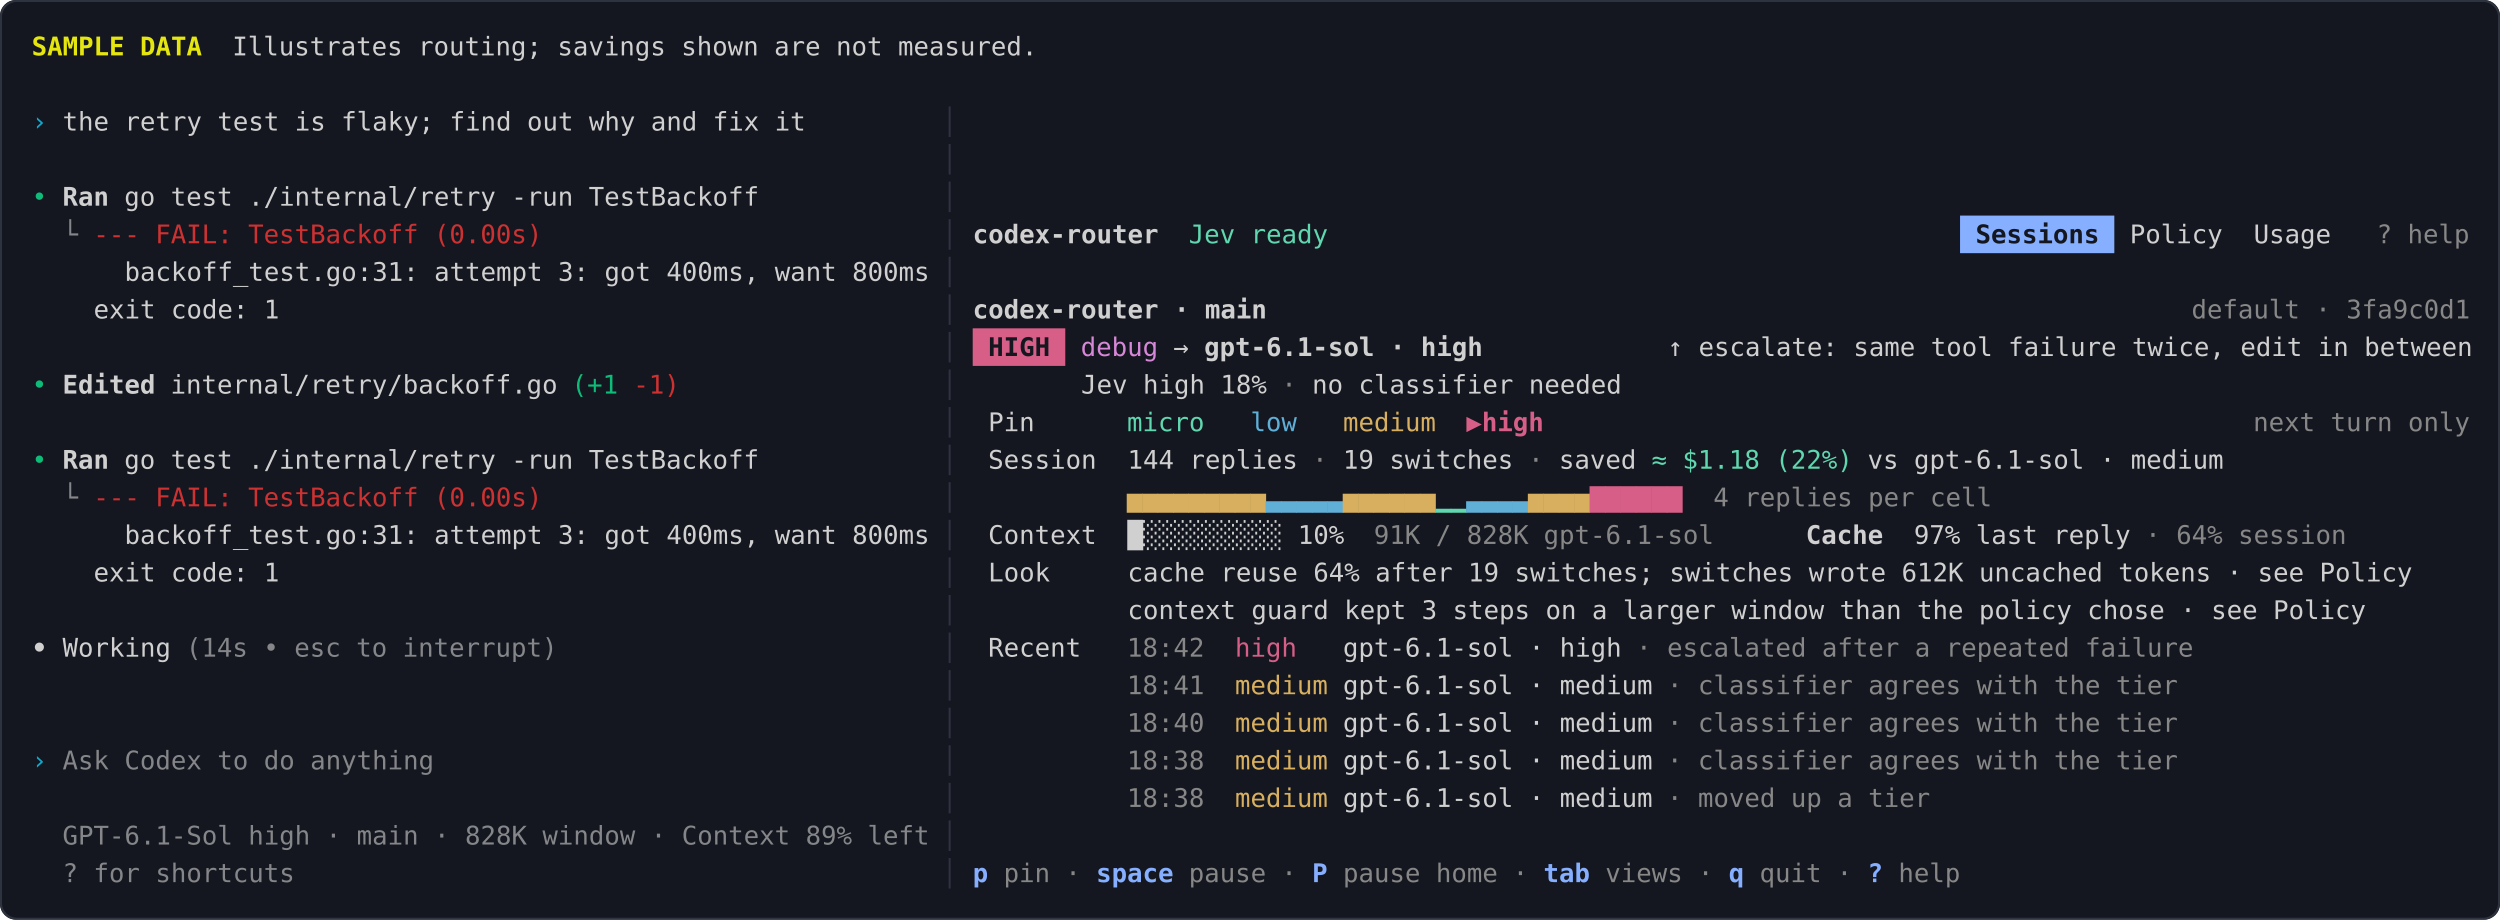
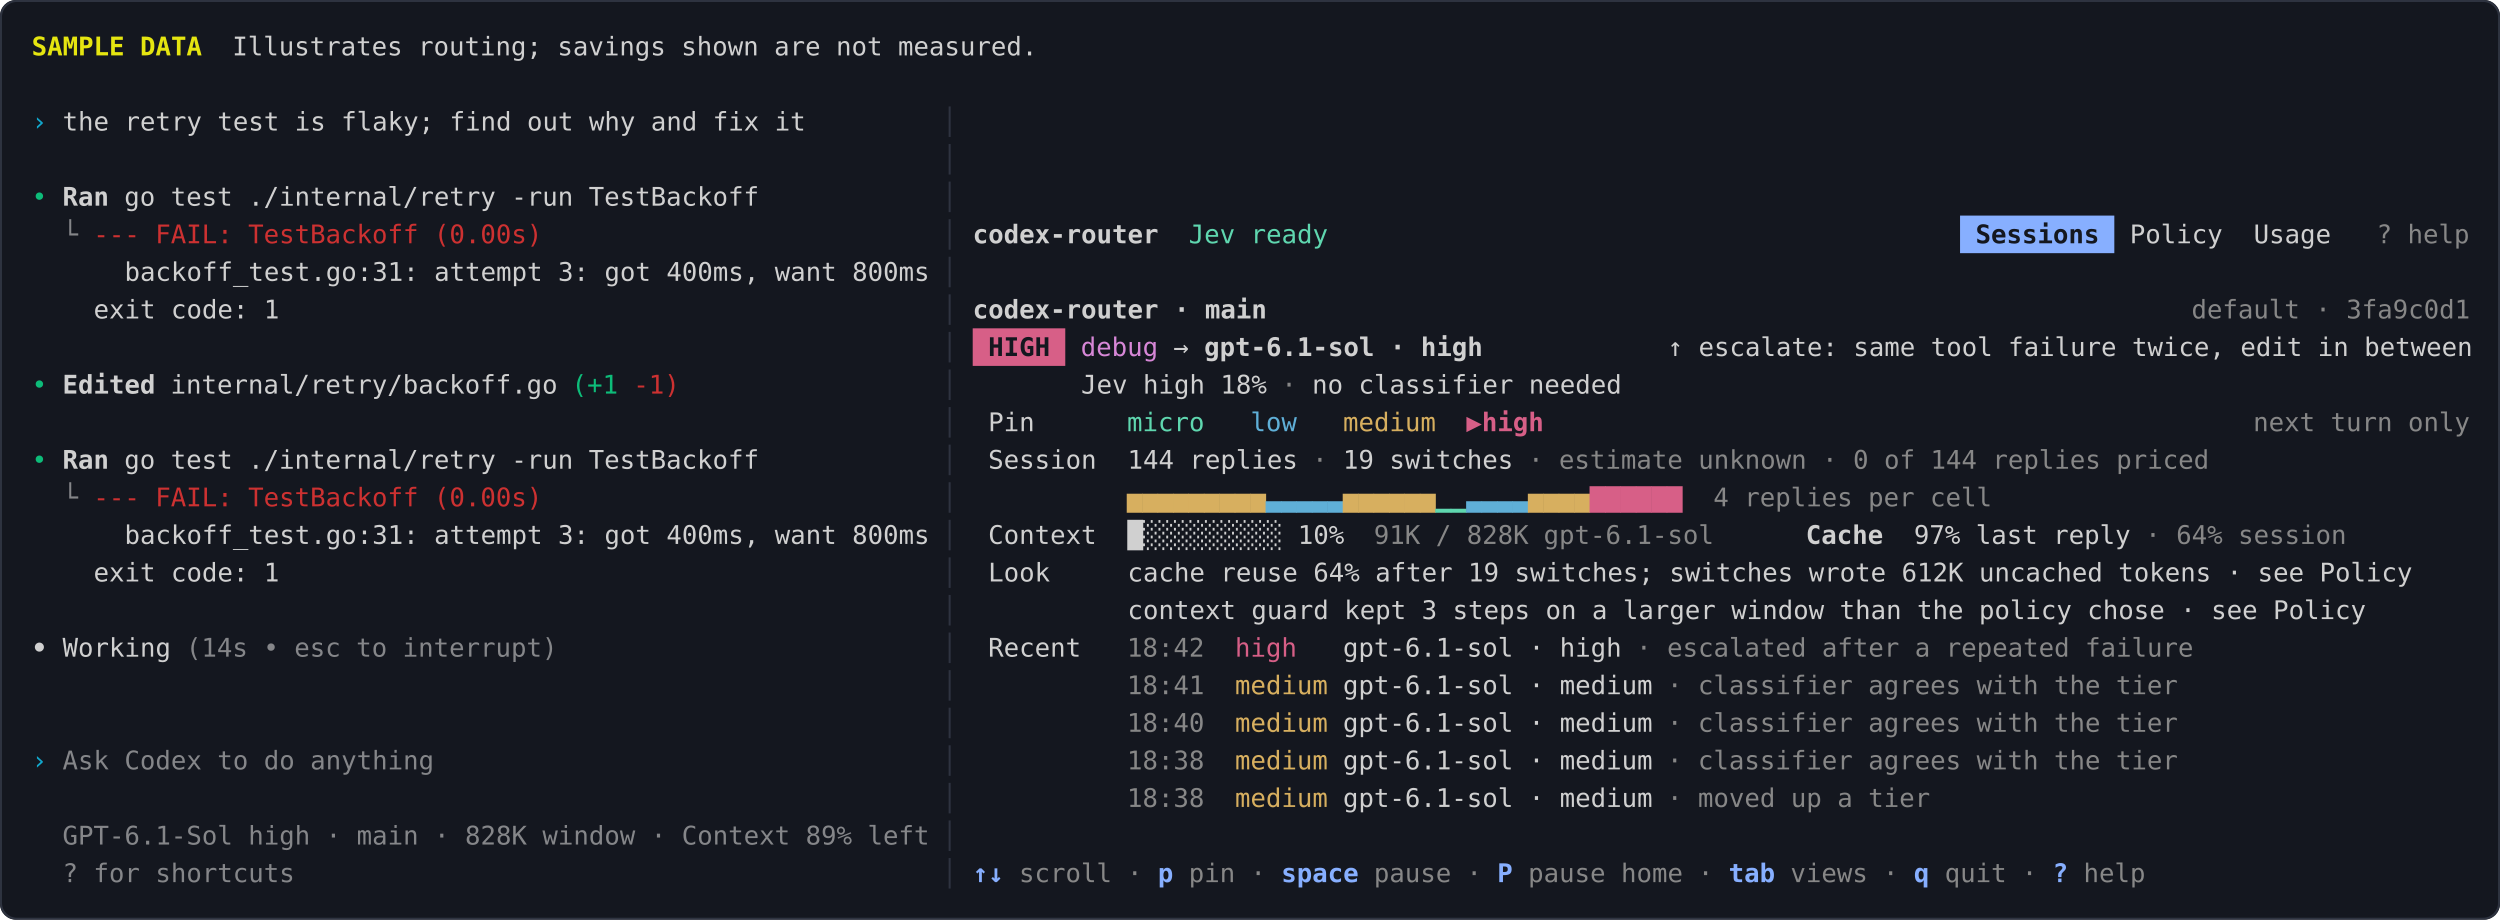
<svg xmlns="http://www.w3.org/2000/svg" viewBox="0 0 1264 465" width="1264" height="465" role="img" aria-labelledby="title desc">
  <style>text { font-family: ui-monospace, SFMono-Regular, Menlo, Consolas, 'DejaVu Sans Mono', monospace; font-size: 13px; }</style>
  <rect width="1264" height="465" rx="8" fill="#14171f" />
  <rect x="0.5" y="0.5" width="1263" height="464" rx="8" fill="none" stroke="#2e3340" />
  <text x="16.0" y="28.0" fill="#e5e510" font-weight="700" xml:space="preserve">SAMPLE DATA</text>
  <text x="101.8" y="28.0" fill="#d0d0d0" xml:space="preserve">  Illustrates routing; savings shown are not measured.</text>
  <text x="16.0" y="66.0" fill="#11a8cd" xml:space="preserve">›</text>
  <text x="23.8" y="66.0" fill="#d0d0d0" xml:space="preserve"> the retry test is flaky; find out why and fix it</text>
  <text x="468.4" y="66.0" fill="#2e3340" xml:space="preserve"> │ </text>
  <text x="468.4" y="85.0" fill="#2e3340" xml:space="preserve"> │ </text>
  <text x="16.0" y="104.0" fill="#0dbc79" xml:space="preserve">•</text>
  <text x="31.6" y="104.0" fill="#d0d0d0" font-weight="700" xml:space="preserve">Ran</text>
  <text x="55.0" y="104.0" fill="#d0d0d0" xml:space="preserve"> go test ./internal/retry -run TestBackoff</text>
  <text x="468.4" y="104.0" fill="#2e3340" xml:space="preserve"> │ </text>
  <text x="31.6" y="123.0" fill="#d0d0d0" opacity="0.6" xml:space="preserve">└</text>
  <text x="47.2" y="123.0" fill="#cd3131" xml:space="preserve">--- FAIL: TestBackoff (0.00s)</text>
  <text x="468.4" y="123.0" fill="#2e3340" xml:space="preserve"> │ </text>
  <text x="491.8" y="123.0" fill="#d0d0d0" font-weight="700" xml:space="preserve">codex-router</text>
  <text x="601.0" y="123.0" fill="#5fd7af" xml:space="preserve">Jev ready</text>
  <rect x="991.0" y="109.0" width="78.0" height="19" fill="#87afff" />
  <text x="991.0" y="123.0" fill="#14171f" font-weight="700" xml:space="preserve"> Sessions </text>
  <text x="1069.0" y="123.0" fill="#d0d0d0" xml:space="preserve"> Policy  Usage   </text>
  <text x="1201.6" y="123.0" fill="#878787" xml:space="preserve">? help</text>
  <text x="16.0" y="142.0" fill="#d0d0d0" xml:space="preserve">      backoff_test.go:31: attempt 3: got 400ms, want 800ms</text>
  <text x="468.4" y="142.0" fill="#2e3340" xml:space="preserve"> │ </text>
  <text x="16.0" y="161.0" fill="#d0d0d0" xml:space="preserve">    exit code: 1</text>
  <text x="468.4" y="161.0" fill="#2e3340" xml:space="preserve"> │ </text>
  <text x="491.8" y="161.0" fill="#d0d0d0" font-weight="700" xml:space="preserve">codex-router · main</text>
  <text x="1108.0" y="161.0" fill="#878787" xml:space="preserve">default · 3fa9c0d1</text>
  <text x="468.4" y="180.0" fill="#2e3340" xml:space="preserve"> │ </text>
  <rect x="491.8" y="166.0" width="46.8" height="19" fill="#d75f87" />
  <text x="491.8" y="180.0" fill="#14171f" font-weight="700" xml:space="preserve"> HIGH </text>
  <text x="546.4" y="180.0" fill="#d787d7" xml:space="preserve">debug</text>
  <text x="585.4" y="180.0" fill="#d0d0d0" xml:space="preserve"> → </text>
  <text x="608.8" y="180.0" fill="#d0d0d0" font-weight="700" xml:space="preserve">gpt-6.1-sol · high</text>
  <text x="749.2" y="180.0" fill="#d0d0d0" xml:space="preserve">            ↑ escalate: same tool failure twice, edit in between</text>
  <text x="16.0" y="199.0" fill="#0dbc79" xml:space="preserve">•</text>
  <text x="31.6" y="199.0" fill="#d0d0d0" font-weight="700" xml:space="preserve">Edited</text>
  <text x="78.4" y="199.0" fill="#d0d0d0" xml:space="preserve"> internal/retry/backoff.go </text>
  <text x="289.0" y="199.0" fill="#0dbc79" xml:space="preserve">(+1</text>
  <text x="320.2" y="199.0" fill="#cd3131" xml:space="preserve">-1)</text>
  <text x="468.4" y="199.0" fill="#2e3340" xml:space="preserve"> │ </text>
  <text x="491.8" y="199.0" fill="#d0d0d0" xml:space="preserve">       Jev high 18%</text>
  <text x="640.0" y="199.0" fill="#878787" xml:space="preserve"> · </text>
  <text x="663.4" y="199.0" fill="#d0d0d0" xml:space="preserve">no classifier needed</text>
  <text x="468.4" y="218.0" fill="#2e3340" xml:space="preserve"> │ </text>
  <text x="491.8" y="218.0" fill="#d0d0d0" xml:space="preserve"> Pin     </text>
  <text x="562.0" y="218.0" fill="#5fd7af" xml:space="preserve"> micro  </text>
  <text x="624.4" y="218.0" fill="#5fafd7" xml:space="preserve"> low  </text>
  <text x="671.2" y="218.0" fill="#d7af5f" xml:space="preserve"> medium  </text>
  <text x="741.4" y="218.0" fill="#d75f87" font-weight="700" xml:space="preserve">▶high  </text>
  <text x="1139.2" y="218.0" fill="#878787" xml:space="preserve">next turn only</text>
  <text x="16.0" y="237.0" fill="#0dbc79" xml:space="preserve">•</text>
  <text x="31.6" y="237.0" fill="#d0d0d0" font-weight="700" xml:space="preserve">Ran</text>
  <text x="55.0" y="237.0" fill="#d0d0d0" xml:space="preserve"> go test ./internal/retry -run TestBackoff</text>
  <text x="468.4" y="237.0" fill="#2e3340" xml:space="preserve"> │ </text>
  <text x="491.8" y="237.0" fill="#d0d0d0" xml:space="preserve"> Session  144 replies</text>
  <text x="655.6" y="237.0" fill="#878787" xml:space="preserve"> · </text>
  <text x="679.0" y="237.0" fill="#d0d0d0" xml:space="preserve">19 switches</text>
  <text x="764.8" y="237.0" fill="#878787" xml:space="preserve"> · </text>
-   <text x="788.2" y="237.0" fill="#d0d0d0" xml:space="preserve">saved </text>
-   <text x="835.0" y="237.0" fill="#5fd7af" xml:space="preserve">≈ $1.18 (22%)</text>
-   <text x="936.4" y="237.0" fill="#d0d0d0" xml:space="preserve"> vs gpt-6.1-sol · medium</text>
+   <text x="788.2" y="237.0" fill="#878787" xml:space="preserve">estimate unknown · 0 of 144 replies priced</text>
  <text x="31.6" y="256.0" fill="#d0d0d0" opacity="0.6" xml:space="preserve">└</text>
  <text x="47.2" y="256.0" fill="#cd3131" xml:space="preserve">--- FAIL: TestBackoff (0.00s)</text>
  <text x="468.4" y="256.0" fill="#2e3340" xml:space="preserve"> │ </text>
  <text x="569.8" y="256.0" fill="#d7af5f" xml:space="preserve">▅</text>
  <text x="577.6" y="256.0" fill="#d7af5f" xml:space="preserve">▅</text>
  <text x="585.4" y="256.0" fill="#d7af5f" xml:space="preserve">▅</text>
  <text x="593.2" y="256.0" fill="#d7af5f" xml:space="preserve">▅</text>
  <text x="601.0" y="256.0" fill="#d7af5f" xml:space="preserve">▅</text>
  <text x="608.8" y="256.0" fill="#d7af5f" xml:space="preserve">▅</text>
  <text x="616.6" y="256.0" fill="#d7af5f" xml:space="preserve">▅</text>
  <text x="624.4" y="256.0" fill="#d7af5f" xml:space="preserve">▅</text>
  <text x="632.2" y="256.0" fill="#d7af5f" xml:space="preserve">▅</text>
  <text x="640.0" y="256.0" fill="#5fafd7" xml:space="preserve">▃</text>
  <text x="647.8" y="256.0" fill="#5fafd7" xml:space="preserve">▃</text>
  <text x="655.6" y="256.0" fill="#5fafd7" xml:space="preserve">▃</text>
  <text x="663.4" y="256.0" fill="#5fafd7" xml:space="preserve">▃</text>
  <text x="671.2" y="256.0" fill="#5fafd7" xml:space="preserve">▃</text>
  <text x="679.0" y="256.0" fill="#d7af5f" xml:space="preserve">▅</text>
  <text x="686.8" y="256.0" fill="#d7af5f" xml:space="preserve">▅</text>
  <text x="694.6" y="256.0" fill="#d7af5f" xml:space="preserve">▅</text>
  <text x="702.4" y="256.0" fill="#d7af5f" xml:space="preserve">▅</text>
  <text x="710.2" y="256.0" fill="#d7af5f" xml:space="preserve">▅</text>
  <text x="718.0" y="256.0" fill="#d7af5f" xml:space="preserve">▅</text>
  <text x="725.8" y="256.0" fill="#5fd7af" xml:space="preserve">▁</text>
  <text x="733.6" y="256.0" fill="#5fd7af" xml:space="preserve">▁</text>
  <text x="741.4" y="256.0" fill="#5fafd7" xml:space="preserve">▃</text>
  <text x="749.2" y="256.0" fill="#5fafd7" xml:space="preserve">▃</text>
  <text x="757.0" y="256.0" fill="#5fafd7" xml:space="preserve">▃</text>
  <text x="764.8" y="256.0" fill="#5fafd7" xml:space="preserve">▃</text>
  <text x="772.6" y="256.0" fill="#d7af5f" xml:space="preserve">▅</text>
  <text x="780.4" y="256.0" fill="#d7af5f" xml:space="preserve">▅</text>
  <text x="788.2" y="256.0" fill="#d7af5f" xml:space="preserve">▅</text>
  <text x="796.0" y="256.0" fill="#d7af5f" xml:space="preserve">▅</text>
  <text x="803.8" y="256.0" fill="#d75f87" xml:space="preserve">▇</text>
  <text x="811.6" y="256.0" fill="#d75f87" xml:space="preserve">▇</text>
  <text x="819.4" y="256.0" fill="#d75f87" xml:space="preserve">▇</text>
  <text x="827.2" y="256.0" fill="#d75f87" xml:space="preserve">▇</text>
  <text x="835.0" y="256.0" fill="#d75f87" xml:space="preserve">▇</text>
  <text x="842.8" y="256.0" fill="#d75f87" xml:space="preserve">▇</text>
  <text x="850.6" y="256.0" fill="#878787" xml:space="preserve">  4 replies per cell</text>
  <text x="16.0" y="275.0" fill="#d0d0d0" xml:space="preserve">      backoff_test.go:31: attempt 3: got 400ms, want 800ms</text>
  <text x="468.4" y="275.0" fill="#2e3340" xml:space="preserve"> │ </text>
  <text x="491.8" y="275.0" fill="#d0d0d0" xml:space="preserve"> Context  █░░░░░░░░░ 10%  </text>
  <text x="694.6" y="275.0" fill="#878787" xml:space="preserve">91K / 828K</text>
  <text x="772.6" y="275.0" fill="#878787" xml:space="preserve"> gpt-6.1-sol</text>
  <text x="913.0" y="275.0" fill="#d0d0d0" font-weight="700" xml:space="preserve">Cache</text>
  <text x="952.0" y="275.0" fill="#d0d0d0" xml:space="preserve">  97% last reply</text>
  <text x="1076.8" y="275.0" fill="#878787" xml:space="preserve"> · 64% session</text>
  <text x="16.0" y="294.0" fill="#d0d0d0" xml:space="preserve">    exit code: 1</text>
  <text x="468.4" y="294.0" fill="#2e3340" xml:space="preserve"> │ </text>
  <text x="491.8" y="294.0" fill="#d0d0d0" xml:space="preserve"> Look     cache reuse 64% after 19 switches; switches wrote 612K uncached tokens · see Policy</text>
  <text x="468.4" y="313.0" fill="#2e3340" xml:space="preserve"> │ </text>
  <text x="491.8" y="313.0" fill="#d0d0d0" xml:space="preserve">          context guard kept 3 steps on a larger window than the policy chose · see Policy</text>
  <text x="16.0" y="332.0" fill="#d0d0d0" font-weight="700" xml:space="preserve">•</text>
  <text x="23.8" y="332.0" fill="#d0d0d0" xml:space="preserve"> Working </text>
  <text x="94.0" y="332.0" fill="#d0d0d0" opacity="0.6" xml:space="preserve">(14s • esc to interrupt)</text>
  <text x="468.4" y="332.0" fill="#2e3340" xml:space="preserve"> │ </text>
  <text x="491.8" y="332.0" fill="#d0d0d0" xml:space="preserve"> Recent   </text>
  <text x="569.8" y="332.0" fill="#878787" xml:space="preserve">18:42  </text>
  <text x="624.4" y="332.0" fill="#d75f87" xml:space="preserve">high   </text>
  <text x="679.0" y="332.0" fill="#d0d0d0" xml:space="preserve">gpt-6.1-sol · high</text>
  <text x="819.4" y="332.0" fill="#878787" xml:space="preserve"> · escalated after a repeated failure</text>
  <text x="468.4" y="351.0" fill="#2e3340" xml:space="preserve"> │ </text>
  <text x="569.8" y="351.0" fill="#878787" xml:space="preserve">18:41  </text>
  <text x="624.4" y="351.0" fill="#d7af5f" xml:space="preserve">medium </text>
  <text x="679.0" y="351.0" fill="#d0d0d0" xml:space="preserve">gpt-6.1-sol · medium</text>
  <text x="835.0" y="351.0" fill="#878787" xml:space="preserve"> · classifier agrees with the tier</text>
  <text x="468.4" y="370.0" fill="#2e3340" xml:space="preserve"> │ </text>
  <text x="569.8" y="370.0" fill="#878787" xml:space="preserve">18:40  </text>
  <text x="624.4" y="370.0" fill="#d7af5f" xml:space="preserve">medium </text>
  <text x="679.0" y="370.0" fill="#d0d0d0" xml:space="preserve">gpt-6.1-sol · medium</text>
  <text x="835.0" y="370.0" fill="#878787" xml:space="preserve"> · classifier agrees with the tier</text>
  <text x="16.0" y="389.0" fill="#11a8cd" xml:space="preserve">›</text>
  <text x="31.6" y="389.0" fill="#d0d0d0" opacity="0.6" xml:space="preserve">Ask Codex to do anything</text>
  <text x="468.4" y="389.0" fill="#2e3340" xml:space="preserve"> │ </text>
  <text x="569.8" y="389.0" fill="#878787" xml:space="preserve">18:38  </text>
  <text x="624.4" y="389.0" fill="#d7af5f" xml:space="preserve">medium </text>
  <text x="679.0" y="389.0" fill="#d0d0d0" xml:space="preserve">gpt-6.1-sol · medium</text>
  <text x="835.0" y="389.0" fill="#878787" xml:space="preserve"> · classifier agrees with the tier</text>
  <text x="468.4" y="408.0" fill="#2e3340" xml:space="preserve"> │ </text>
  <text x="569.8" y="408.0" fill="#878787" xml:space="preserve">18:38  </text>
  <text x="624.4" y="408.0" fill="#d7af5f" xml:space="preserve">medium </text>
  <text x="679.0" y="408.0" fill="#d0d0d0" xml:space="preserve">gpt-6.1-sol · medium</text>
  <text x="835.0" y="408.0" fill="#878787" xml:space="preserve"> · moved up a tier</text>
  <text x="31.6" y="427.0" fill="#d0d0d0" opacity="0.6" xml:space="preserve">GPT-6.1-Sol high · main · 828K window · Context 89% left</text>
  <text x="468.4" y="427.0" fill="#2e3340" xml:space="preserve"> │ </text>
  <text x="31.6" y="446.0" fill="#d0d0d0" opacity="0.6" xml:space="preserve">? for shortcuts</text>
  <text x="468.4" y="446.0" fill="#2e3340" xml:space="preserve"> │ </text>
-   <text x="491.8" y="446.0" fill="#87afff" font-weight="700" xml:space="preserve">p</text>
-   <text x="499.6" y="446.0" fill="#878787" xml:space="preserve"> pin</text>
-   <text x="530.8" y="446.0" fill="#878787" xml:space="preserve"> · </text>
-   <text x="554.2" y="446.0" fill="#87afff" font-weight="700" xml:space="preserve">space</text>
-   <text x="593.2" y="446.0" fill="#878787" xml:space="preserve"> pause</text>
-   <text x="640.0" y="446.0" fill="#878787" xml:space="preserve"> · </text>
-   <text x="663.4" y="446.0" fill="#87afff" font-weight="700" xml:space="preserve">P</text>
-   <text x="671.2" y="446.0" fill="#878787" xml:space="preserve"> pause home</text>
-   <text x="757.0" y="446.0" fill="#878787" xml:space="preserve"> · </text>
-   <text x="780.4" y="446.0" fill="#87afff" font-weight="700" xml:space="preserve">tab</text>
-   <text x="803.8" y="446.0" fill="#878787" xml:space="preserve"> views</text>
+   <text x="491.8" y="446.0" fill="#87afff" font-weight="700" xml:space="preserve">↑↓</text>
+   <text x="507.4" y="446.0" fill="#878787" xml:space="preserve"> scroll</text>
+   <text x="562.0" y="446.0" fill="#878787" xml:space="preserve"> · </text>
+   <text x="585.4" y="446.0" fill="#87afff" font-weight="700" xml:space="preserve">p</text>
+   <text x="593.2" y="446.0" fill="#878787" xml:space="preserve"> pin</text>
+   <text x="624.4" y="446.0" fill="#878787" xml:space="preserve"> · </text>
+   <text x="647.8" y="446.0" fill="#87afff" font-weight="700" xml:space="preserve">space</text>
+   <text x="686.8" y="446.0" fill="#878787" xml:space="preserve"> pause</text>
+   <text x="733.6" y="446.0" fill="#878787" xml:space="preserve"> · </text>
+   <text x="757.0" y="446.0" fill="#87afff" font-weight="700" xml:space="preserve">P</text>
+   <text x="764.8" y="446.0" fill="#878787" xml:space="preserve"> pause home</text>
  <text x="850.6" y="446.0" fill="#878787" xml:space="preserve"> · </text>
-   <text x="874.0" y="446.0" fill="#87afff" font-weight="700" xml:space="preserve">q</text>
-   <text x="881.8" y="446.0" fill="#878787" xml:space="preserve"> quit</text>
-   <text x="920.8" y="446.0" fill="#878787" xml:space="preserve"> · </text>
-   <text x="944.2" y="446.0" fill="#87afff" font-weight="700" xml:space="preserve">?</text>
-   <text x="952.0" y="446.0" fill="#878787" xml:space="preserve"> help</text>
+   <text x="874.0" y="446.0" fill="#87afff" font-weight="700" xml:space="preserve">tab</text>
+   <text x="897.4" y="446.0" fill="#878787" xml:space="preserve"> views</text>
+   <text x="944.2" y="446.0" fill="#878787" xml:space="preserve"> · </text>
+   <text x="967.6" y="446.0" fill="#87afff" font-weight="700" xml:space="preserve">q</text>
+   <text x="975.4" y="446.0" fill="#878787" xml:space="preserve"> quit</text>
+   <text x="1014.4" y="446.0" fill="#878787" xml:space="preserve"> · </text>
+   <text x="1037.8" y="446.0" fill="#87afff" font-weight="700" xml:space="preserve">?</text>
+   <text x="1045.6" y="446.0" fill="#878787" xml:space="preserve"> help</text>
</svg>
